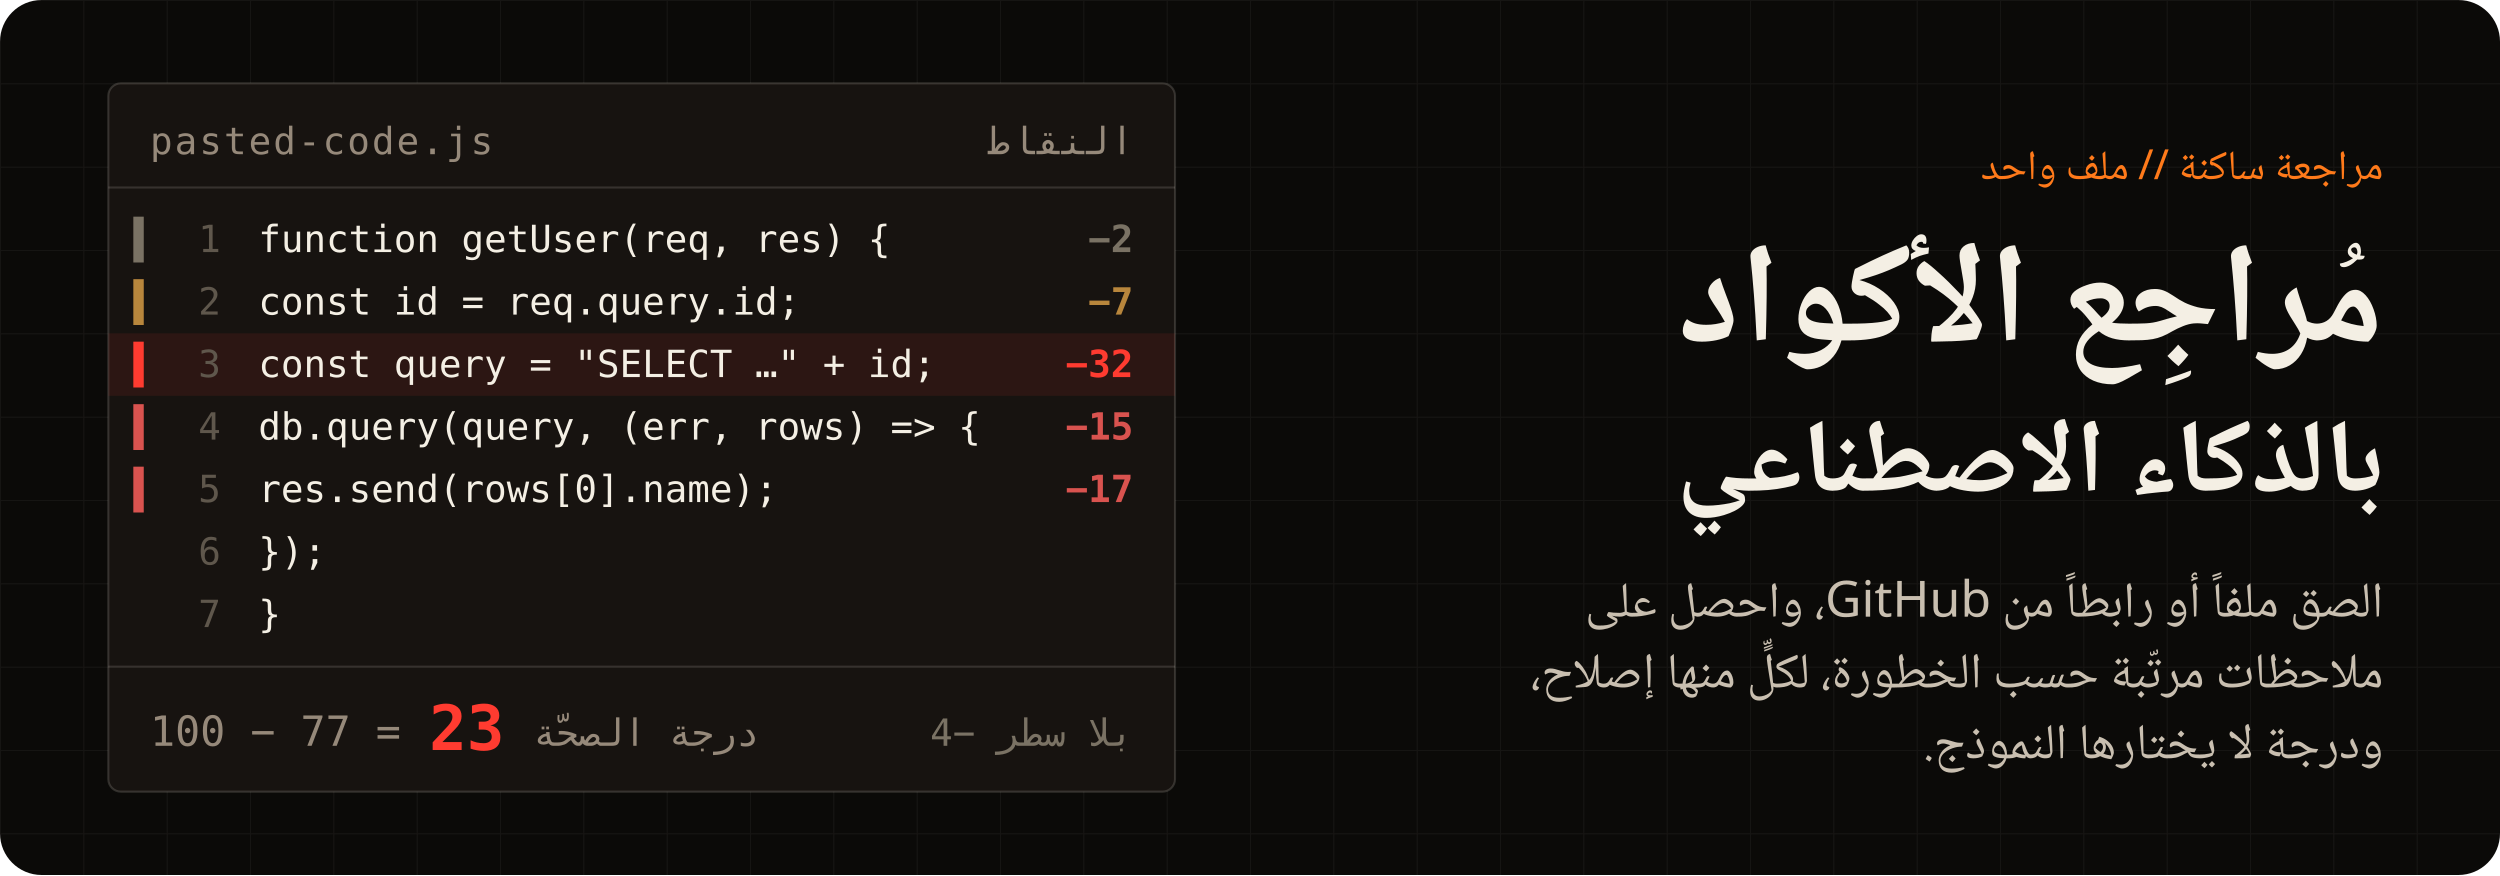
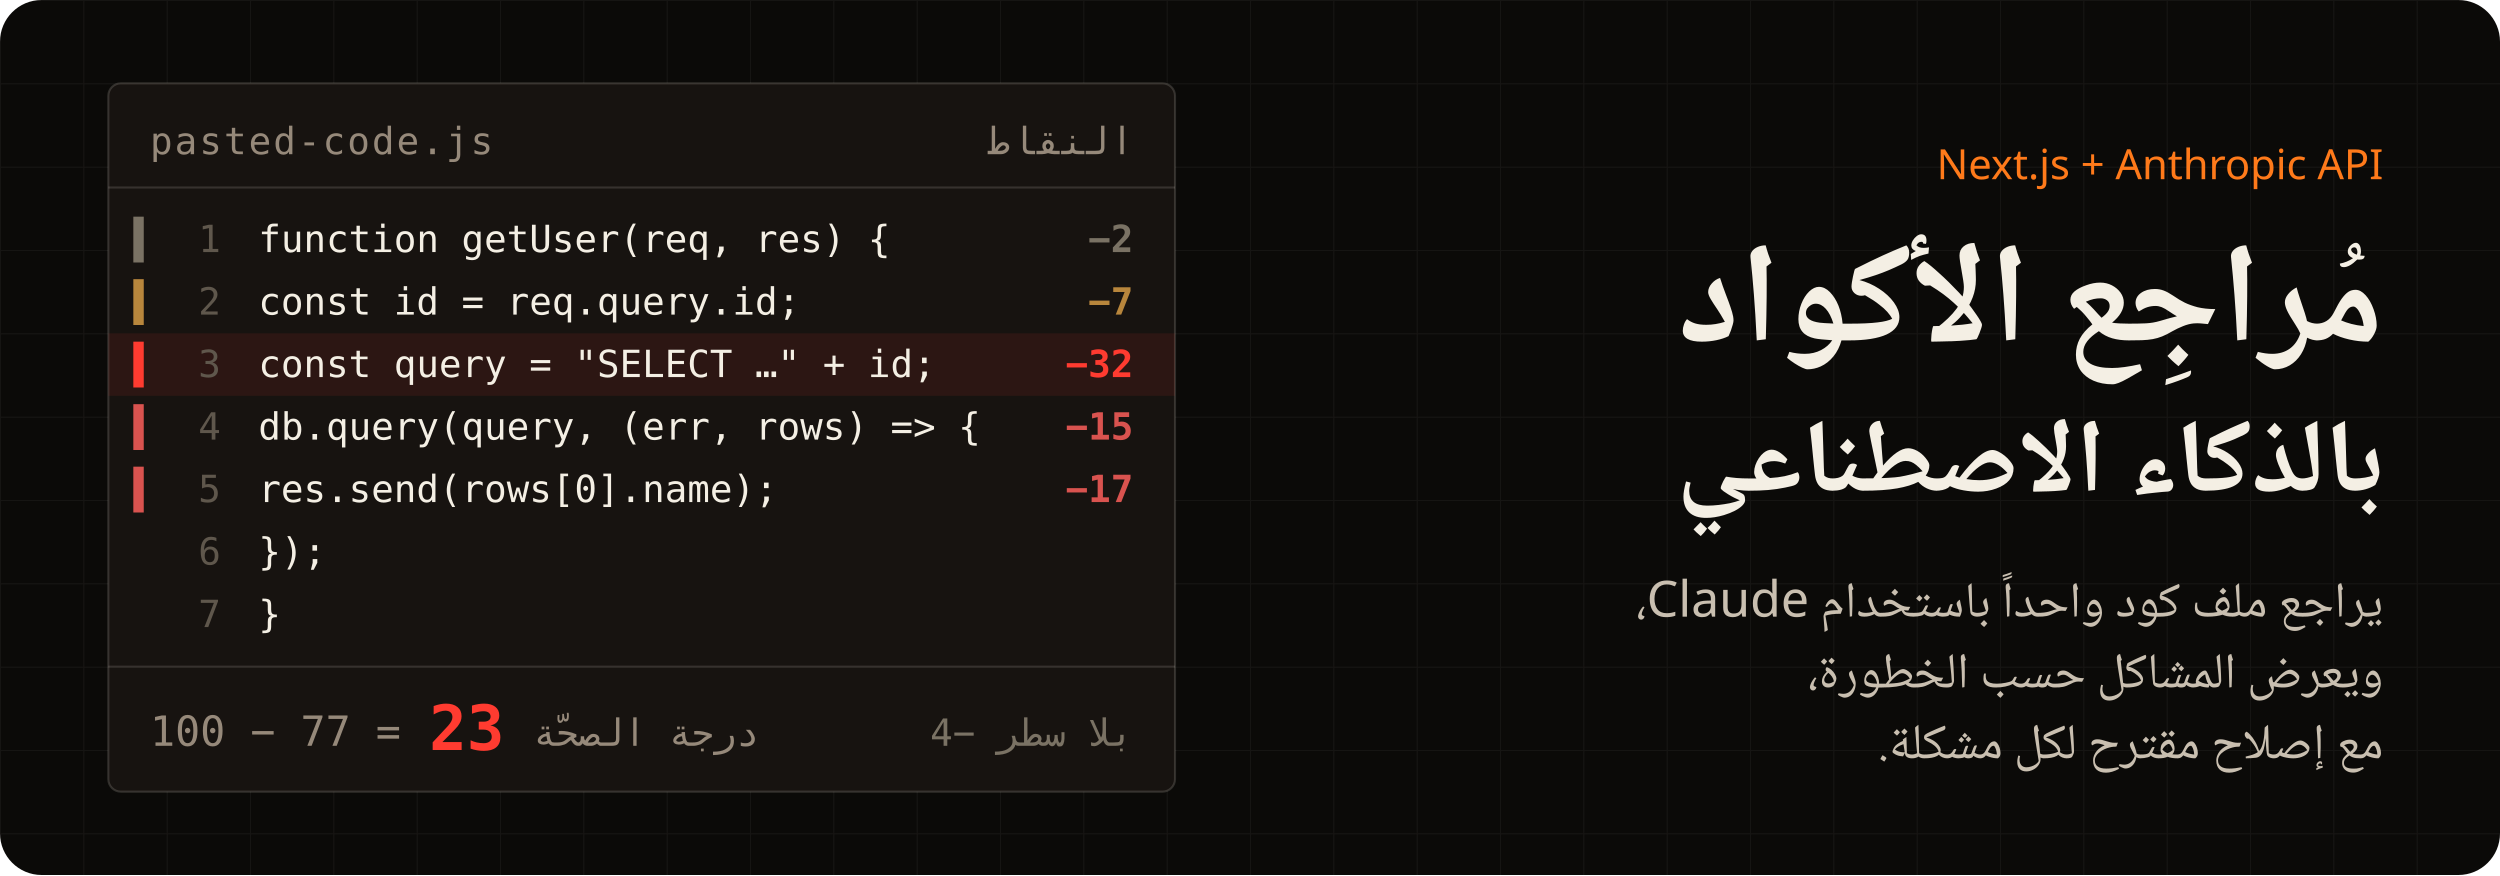
<svg xmlns="http://www.w3.org/2000/svg" width="1200" height="420" viewBox="0 0 1200 420" role="img" aria-labelledby="title desc">
  <defs>
    <pattern id="grid" width="40" height="40" patternUnits="userSpaceOnUse">
      <path d="M40 0H0V40" fill="none" stroke="#f4efe4" stroke-opacity="0.05" />
    </pattern>
  </defs>
  <rect width="1200" height="420" rx="20" fill="#0b0a08" />
  <rect width="1200" height="420" rx="20" fill="url(#grid)" />
  <g id="title-block" font-family="'Segoe UI', Tahoma, 'Geeza Pro', 'Noto Naskh Arabic', sans-serif" text-anchor="start" direction="rtl">
-     <text x="1144" y="86" fill="#ff7a1a" font-size="20">مراجعة ساكنة // ملف واحد</text>
+     <text x="1144" y="86" fill="#ff7a1a" font-size="20">Next.js + Anthropic API</text>
    <text x="1144" y="164" fill="#f4efe4" font-size="68" font-weight="700">مُراجِع الأكواد</text>
    <text x="1144" y="236" fill="#f4efe4" font-size="50" font-weight="700">بالذكاء الاصطناعي</text>
-     <text x="1144" y="296" fill="#c9bfb0" font-size="24">الصق ملفاً أو رابطاً من GitHub، واحصل على</text>
-     <text x="1144" y="330" fill="#c9bfb0" font-size="24">ملاحظات مرتّبة حسب الخطورة، لكلٍّ منها إصلاح،</text>
-     <text x="1144" y="364" fill="#c9bfb0" font-size="24">ودرجة لا يختارها النموذج.</text>
+     <text x="1144" y="296" fill="#c9bfb0" font-size="24">يراجع ملف كود واحداً باستخدام Claude،</text>
+     <text x="1144" y="330" fill="#c9bfb0" font-size="24">ويعرض المشاكل حسب الخطورة،</text>
+     <text x="1144" y="364" fill="#c9bfb0" font-size="24">مع إصلاح مقترح لكل مشكلة.</text>
  </g>
  <g id="review-panel" transform="translate(-584 0)" font-family="ui-monospace, SFMono-Regular, Consolas, Menlo, monospace">
    <rect x="636" y="40" width="512" height="340" rx="6" fill="#171310" stroke="#f4efe4" stroke-opacity="0.16" />
    <text x="656" y="74" fill="#96897a" font-size="18" letter-spacing="1">pasted-code.js</text>
    <text x="1128" y="74" fill="#96897a" font-size="18" text-anchor="end" letter-spacing="1">النقاط</text>
    <line x1="636" y1="90" x2="1148" y2="90" stroke="#f4efe4" stroke-opacity="0.14" />
    <rect x="648" y="104" width="5" height="22" fill="#7a7264" />
    <rect x="648" y="134" width="5" height="22" fill="#b8863c" />
    <rect x="648" y="164" width="5" height="22" fill="#ff3b30" />
    <rect x="648" y="194" width="5" height="22" fill="#d9534f" />
    <rect x="648" y="224" width="5" height="22" fill="#d9534f" />
    <rect x="636" y="160" width="512" height="30" fill="#ff3b30" fill-opacity="0.09" />
    <g font-size="18" fill="#5f574c" text-anchor="end">
      <text x="690" y="121">1</text>
      <text x="690" y="151">2</text>
      <text x="690" y="181">3</text>
      <text x="690" y="211">4</text>
      <text x="690" y="241">5</text>
      <text x="690" y="271">6</text>
      <text x="690" y="301">7</text>
    </g>
    <g font-size="18" fill="#f4efe4">
      <text x="708" y="121">function getUser(req, res) {</text>
      <text x="708" y="151">  const id = req.query.id;</text>
      <text x="708" y="181">  const query = "SELECT …" + id;</text>
      <text x="708" y="211">  db.query(query, (err, rows) =&gt; {</text>
      <text x="708" y="241">    res.send(rows[0].name);</text>
      <text x="708" y="271">  });</text>
      <text x="708" y="301">}</text>
    </g>
    <g font-size="18" text-anchor="end" font-weight="700">
      <text x="1128" y="121" fill="#7a7264">−2</text>
      <text x="1128" y="151" fill="#b8863c">−7</text>
      <text x="1128" y="181" fill="#ff3b30">−32</text>
      <text x="1128" y="211" fill="#d9534f">−15</text>
      <text x="1128" y="241" fill="#d9534f">−17</text>
    </g>
    <line x1="636" y1="320" x2="1148" y2="320" stroke="#f4efe4" stroke-opacity="0.14" />
    <text x="656" y="358" fill="#96897a" font-size="20">100 − 77 =</text>
    <text x="790" y="360" fill="#ff3b30" font-size="30" font-weight="700">23</text>
    <text x="840" y="358" fill="#96897a" font-size="18">درجة الصحّة</text>
    <text x="1128" y="358" fill="#7a7264" font-size="18" text-anchor="end">بلا سطر −4</text>
  </g>
</svg>
